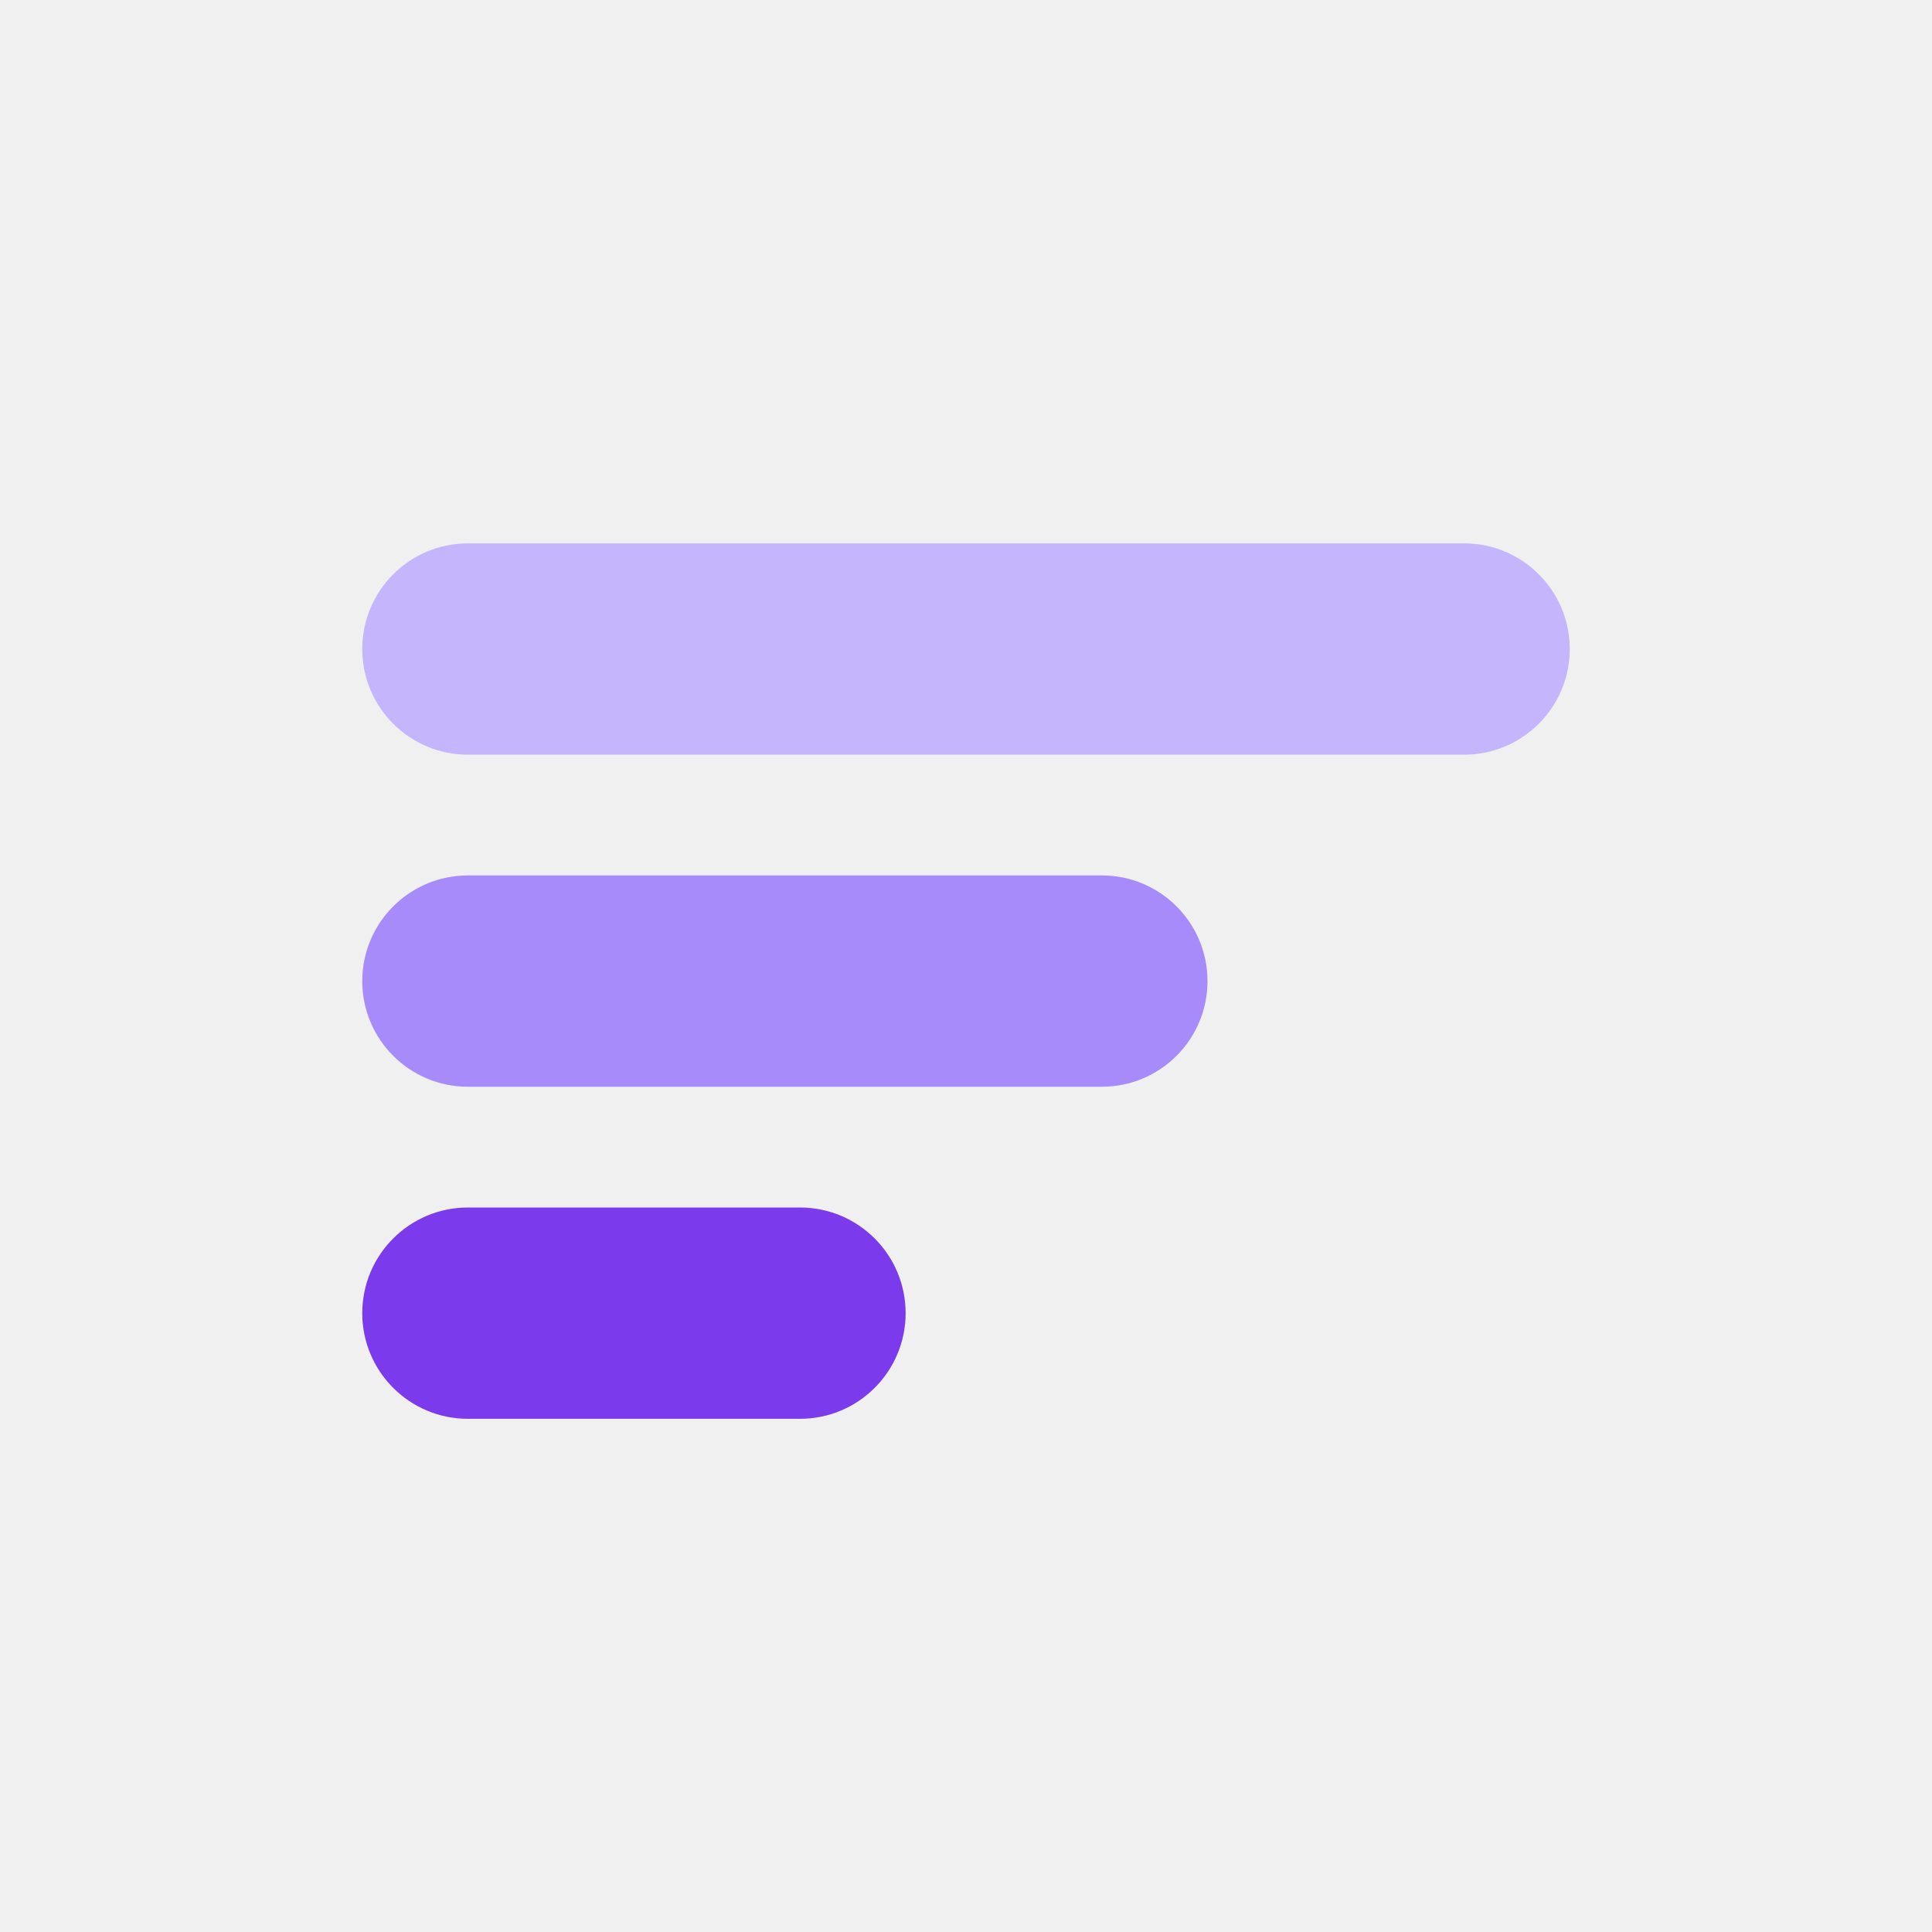
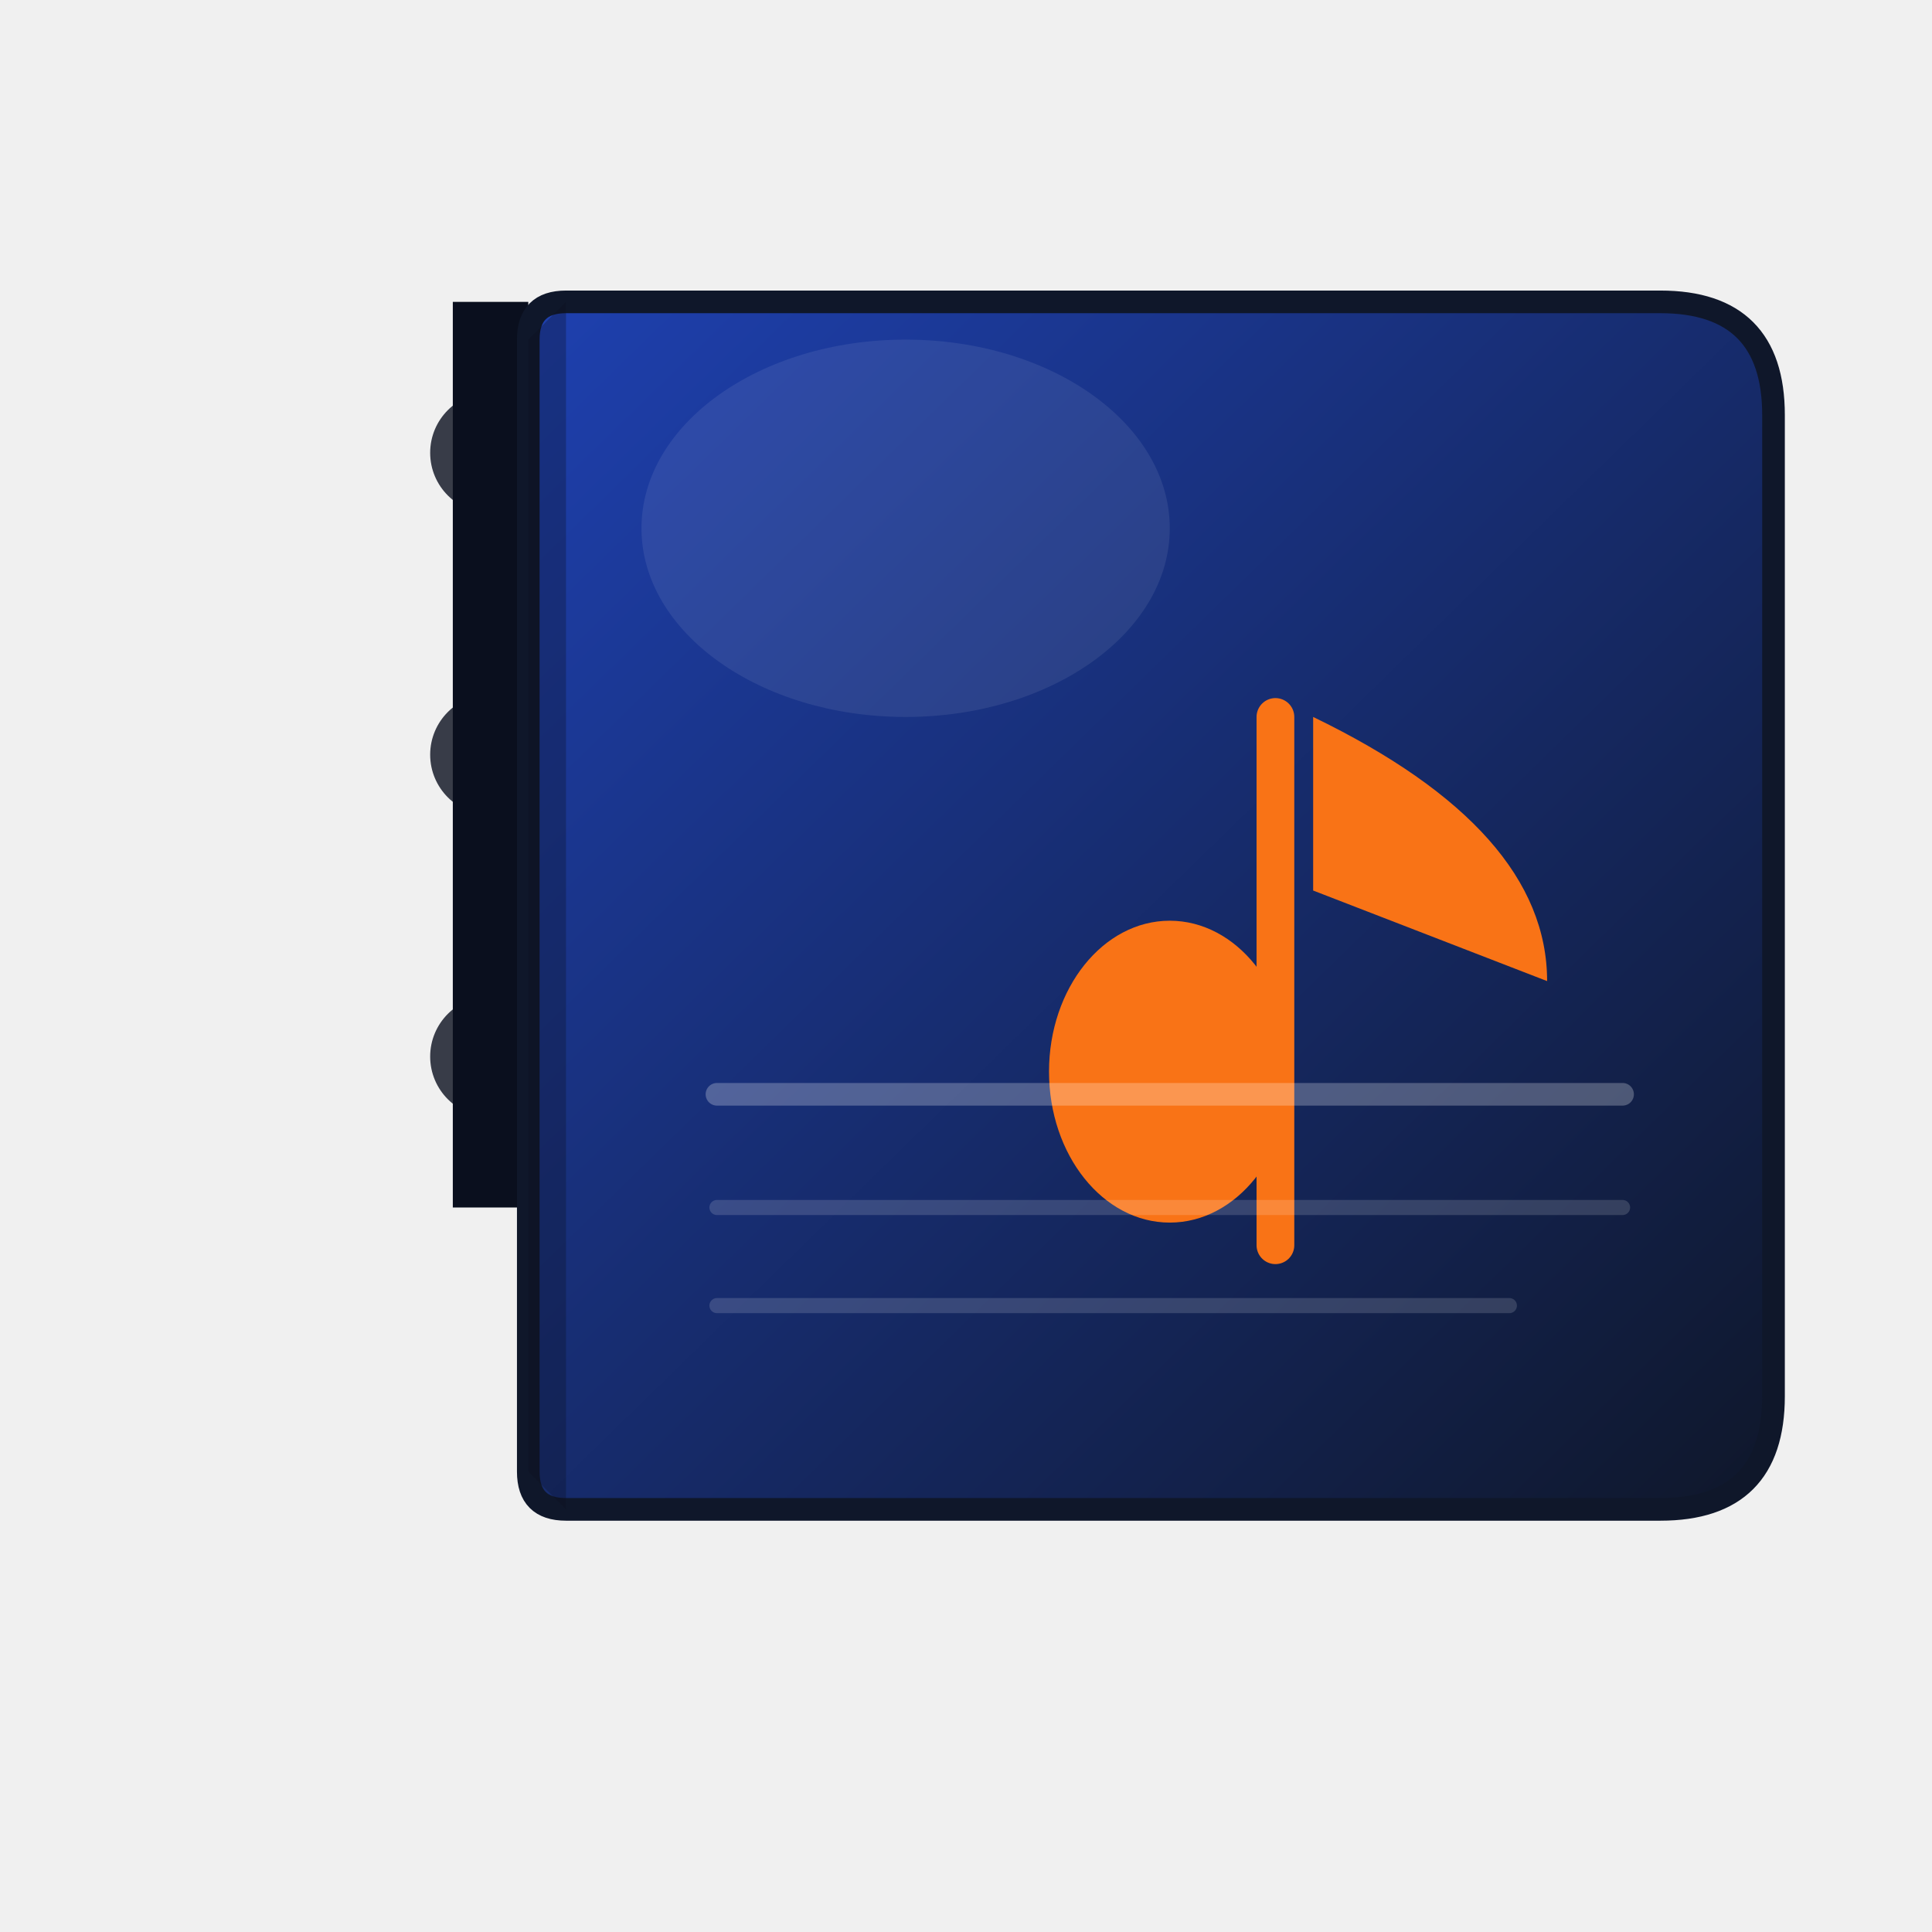
- <svg xmlns="http://www.w3.org/2000/svg" viewBox="0 0 64 64">
-   <rect x="12" y="18" width="40" height="7" rx="3.5" fill="#c4b5fd" />
-   <rect x="12" y="29" width="28" height="7" rx="3.5" fill="#a78bfa" />
-   <rect x="12" y="40" width="18" height="7" rx="3.5" fill="#7c3aed" />
+ <svg xmlns="http://www.w3.org/2000/svg" viewBox="0 0 256 256">
+   <defs>
+     <linearGradient id="bookGradient" x1="0%" y1="0%" x2="100%" y2="100%">
+       <stop offset="0%" style="stop-color:#1e40af;stop-opacity:1" />
+       <stop offset="100%" style="stop-color:#0f172a;stop-opacity:1" />
+     </linearGradient>
+   </defs>
+   <circle cx="65" cy="60" r="8" fill="#0a0f1e" opacity="0.8" />
+   <circle cx="65" cy="100" r="8" fill="#0a0f1e" opacity="0.8" />
+   <circle cx="65" cy="140" r="8" fill="#0a0f1e" opacity="0.8" />
+   <rect x="60" y="40" width="10" height="120" fill="#0a0f1e" />
+   <path d="M 75 40 L 220 40 Q 235 40 235 55 L 235 185 Q 235 200 220 200 L 75 200 Q 70 200 70 195 L 70 45 Q 70 40 75 40 Z" fill="url(#bookGradient)" stroke="#0f172a" stroke-width="3" />
+   <path d="M 70 45 L 75 40 L 75 200 L 70 195 Z" fill="#0a0f1e" opacity="0.3" />
+   <g transform="translate(155, 110)">
+     <ellipse cx="0" cy="32" rx="16" ry="20" fill="#f97316" />
+     <line x1="14" y1="-15" x2="14" y2="55" stroke="#f97316" stroke-width="5" stroke-linecap="round" />
+     <path d="M 19 -15 Q 50 0 50 20 L 19 8 Z" fill="#f97316" />
+   </g>
+   <line x1="95" y1="145" x2="215" y2="145" stroke="#ffffff" stroke-width="3" opacity="0.25" stroke-linecap="round" />
+   <line x1="95" y1="160" x2="215" y2="160" stroke="#ffffff" stroke-width="2" opacity="0.15" stroke-linecap="round" />
+   <line x1="95" y1="173" x2="200" y2="173" stroke="#ffffff" stroke-width="2" opacity="0.15" stroke-linecap="round" />
+   <ellipse cx="120" cy="70" rx="35" ry="25" fill="#ffffff" opacity="0.08" />
</svg>
